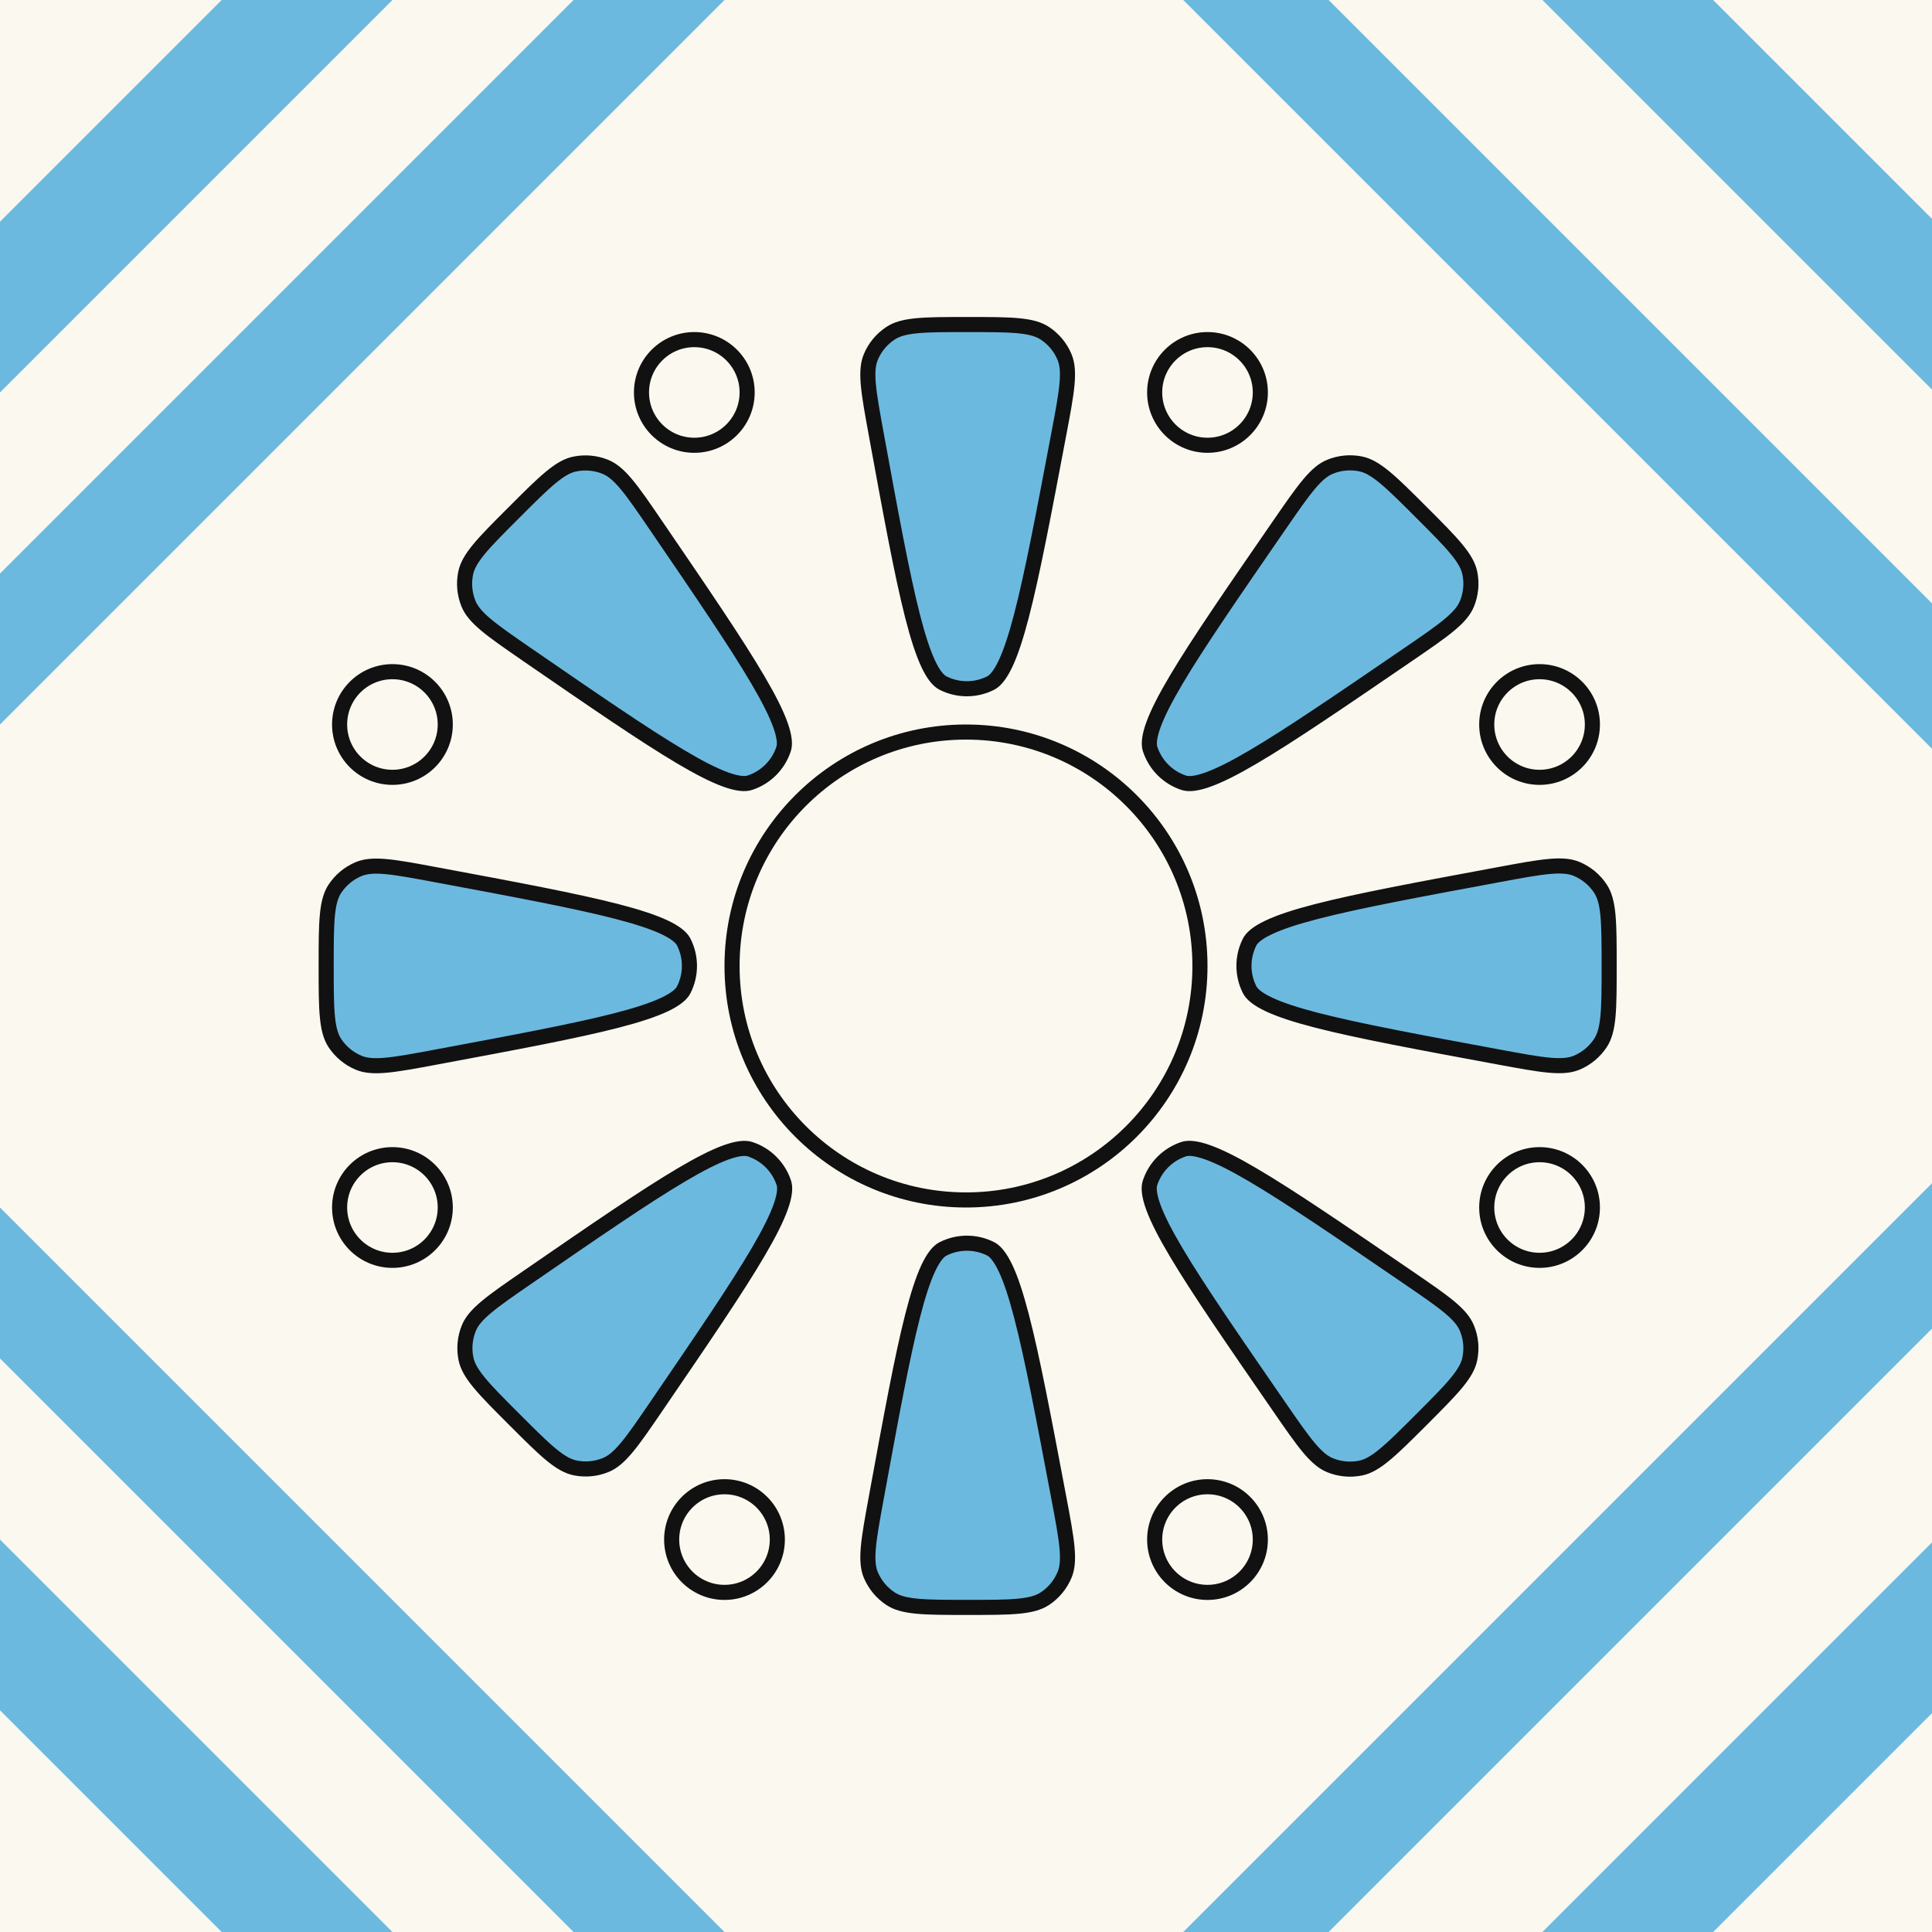
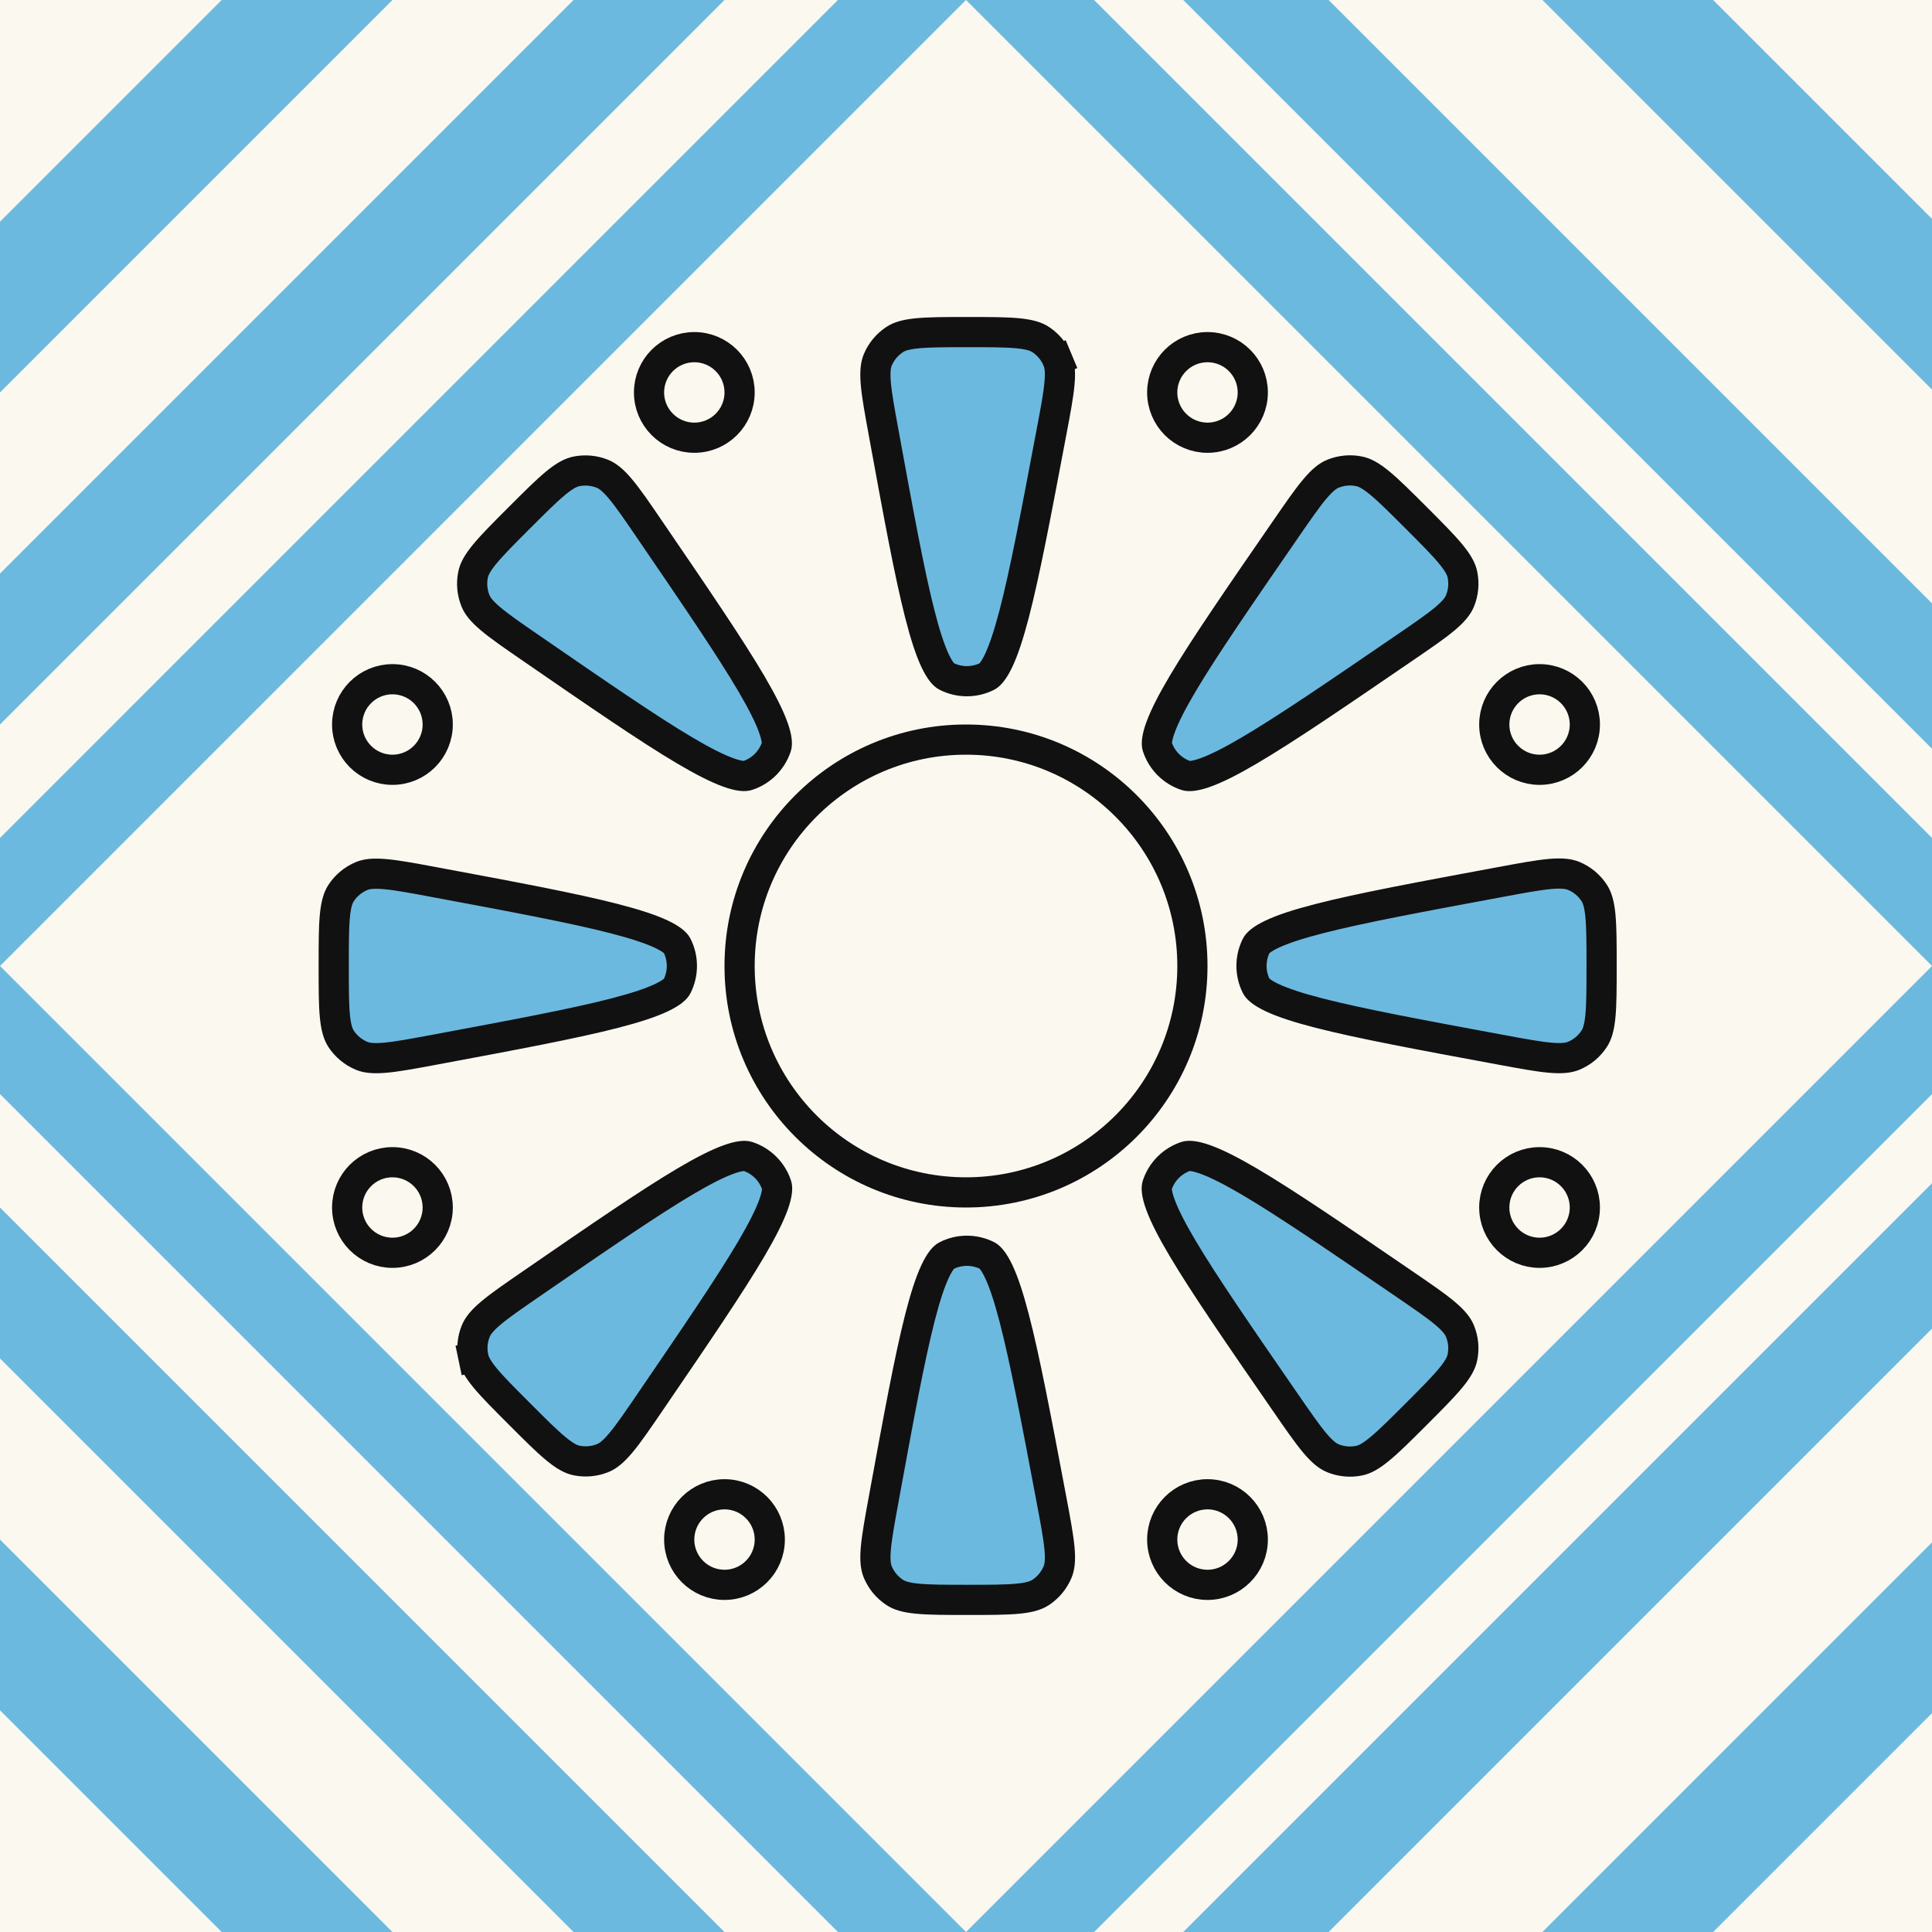
<svg xmlns="http://www.w3.org/2000/svg" width="64" height="64" viewBox="0 0 64 64" fill="none">
-   <g clip-path="url(#clip0_379_412)">
+   <g clip-path="url(#clip0_400_2536)">
    <rect width="64" height="64" fill="#FBF8EF" />
    <rect x="-21.828" y="32" width="76.191" height="76.191" transform="rotate(-45 -21.8284 32)" fill="#FBF8EF" />
    <rect x="-21.828" y="32" width="76.191" height="76.191" transform="rotate(-45 -21.8284 32)" stroke="#6CB9E0" stroke-width="4" />
    <rect width="62.941" height="62.941" transform="translate(-13 32) rotate(-45)" fill="#6CB9E0" />
    <rect width="56" height="56" transform="translate(-8 32) rotate(-45)" fill="#FBF8EF" />
    <path d="M32 24L32.791 29.048L36 25.072L34.161 29.839L38.928 28L34.952 31.209L40 32L34.952 32.791L38.928 36L34.161 34.161L36 38.928L32.791 34.952L32 40L31.209 34.952L28 38.928L29.839 34.161L25.072 36L29.048 32.791L24 32L29.048 31.209L25.072 28L29.839 29.839L28 25.072L31.209 29.048L32 24Z" fill="#FBF8EF" />
-     <path d="M49.668 35.019C46.996 34.524 45.005 34.155 43.626 33.8C42.936 33.622 42.412 33.451 42.037 33.275C41.654 33.095 41.468 32.929 41.395 32.784C41.145 32.288 41.145 31.703 41.395 31.207C41.468 31.063 41.654 30.896 42.036 30.717C42.411 30.54 42.935 30.369 43.626 30.191C45.005 29.836 46.995 29.466 49.667 28.97C50.391 28.835 50.916 28.738 51.33 28.702C51.741 28.665 52.011 28.693 52.233 28.786C52.553 28.921 52.826 29.148 53.017 29.438C53.149 29.639 53.225 29.9 53.265 30.31C53.304 30.724 53.305 31.258 53.305 31.994C53.305 32.73 53.304 33.264 53.265 33.678C53.225 34.088 53.149 34.349 53.017 34.55C52.826 34.84 52.553 35.067 52.233 35.202C52.012 35.295 51.741 35.322 51.331 35.286C50.917 35.25 50.392 35.153 49.668 35.019Z" fill="#6CB9E0" stroke="#111111" stroke-width="0.5" />
-     <path d="M10.805 31.997C10.805 31.262 10.805 30.729 10.845 30.316C10.884 29.907 10.96 29.646 11.091 29.445C11.283 29.153 11.557 28.925 11.88 28.79C12.101 28.698 12.371 28.671 12.781 28.707C13.194 28.744 13.719 28.842 14.441 28.977C17.091 29.471 19.066 29.84 20.434 30.194C21.119 30.371 21.639 30.542 22.011 30.717C22.391 30.896 22.576 31.062 22.649 31.206C22.902 31.703 22.902 32.292 22.649 32.789C22.576 32.933 22.391 33.099 22.011 33.278C21.639 33.453 21.119 33.624 20.434 33.801C19.065 34.155 17.091 34.523 14.441 35.018C13.719 35.153 13.194 35.25 12.781 35.287C12.371 35.324 12.101 35.297 11.88 35.204C11.557 35.069 11.283 34.841 11.091 34.549C10.96 34.349 10.884 34.088 10.845 33.678C10.805 33.265 10.805 32.732 10.805 31.997Z" fill="#6CB9E0" stroke="#111111" stroke-width="0.5" />
-     <path d="M35.071 14.396C34.568 17.056 34.193 19.037 33.834 20.41C33.655 21.096 33.483 21.618 33.306 21.991C33.125 22.372 32.959 22.557 32.814 22.629C32.317 22.879 31.73 22.878 31.234 22.625C31.09 22.551 30.924 22.365 30.746 21.983C30.572 21.609 30.402 21.087 30.227 20.399C29.876 19.024 29.513 17.041 29.026 14.379C28.894 13.657 28.799 13.133 28.763 12.721C28.728 12.311 28.756 12.042 28.849 11.821C28.984 11.5 29.212 11.227 29.503 11.037C29.703 10.905 29.963 10.83 30.373 10.79C30.785 10.751 31.317 10.751 32.05 10.751C32.788 10.751 33.323 10.751 33.737 10.791C34.148 10.83 34.41 10.907 34.611 11.039C34.902 11.231 35.13 11.505 35.264 11.827C35.356 12.049 35.383 12.32 35.345 12.732C35.307 13.146 35.208 13.672 35.071 14.396Z" fill="#6CB9E0" stroke="#111111" stroke-width="0.5" />
-     <path d="M32.051 53.247C31.317 53.247 30.785 53.247 30.373 53.207C29.964 53.168 29.703 53.092 29.503 52.961C29.212 52.77 28.985 52.497 28.849 52.177C28.756 51.956 28.729 51.686 28.764 51.277C28.799 50.864 28.895 50.34 29.027 49.619C29.515 46.957 29.878 44.974 30.229 43.599C30.404 42.911 30.574 42.389 30.748 42.014C30.927 41.633 31.092 41.447 31.236 41.373C31.732 41.121 32.319 41.119 32.816 41.369C32.961 41.441 33.127 41.627 33.308 42.007C33.485 42.38 33.657 42.902 33.836 43.589C34.195 44.962 34.569 46.943 35.072 49.602C35.209 50.326 35.308 50.852 35.346 51.266C35.383 51.678 35.357 51.949 35.264 52.171C35.13 52.493 34.903 52.767 34.611 52.959C34.41 53.091 34.149 53.168 33.737 53.207C33.324 53.247 32.788 53.247 32.051 53.247Z" fill="#6CB9E0" stroke="#111111" stroke-width="0.5" />
-     <path d="M46.645 21.683C44.404 23.215 42.735 24.357 41.508 25.077C40.894 25.438 40.403 25.686 40.013 25.825C39.616 25.968 39.366 25.981 39.213 25.93C38.685 25.756 38.272 25.34 38.099 24.812C38.049 24.659 38.064 24.409 38.208 24.012C38.349 23.623 38.599 23.133 38.962 22.52C39.687 21.297 40.836 19.632 42.377 17.398C42.794 16.793 43.097 16.355 43.364 16.038C43.629 15.723 43.839 15.551 44.062 15.461C44.383 15.33 44.736 15.298 45.076 15.368C45.311 15.417 45.549 15.548 45.867 15.81C46.187 16.073 46.564 16.45 47.083 16.97C47.605 17.491 47.983 17.869 48.247 18.19C48.51 18.509 48.641 18.748 48.69 18.984C48.76 19.324 48.727 19.678 48.595 20C48.504 20.223 48.331 20.434 48.014 20.698C47.695 20.965 47.253 21.267 46.645 21.683Z" fill="#6CB9E0" stroke="#111111" stroke-width="0.5" />
-     <path d="M17.036 47.02C16.517 46.501 16.141 46.125 15.878 45.805C15.616 45.488 15.486 45.251 15.437 45.016C15.366 44.675 15.398 44.32 15.53 43.997C15.62 43.775 15.792 43.565 16.107 43.301C16.424 43.034 16.862 42.732 17.466 42.316C19.689 40.785 21.345 39.645 22.563 38.925C23.172 38.564 23.66 38.316 24.048 38.175C24.442 38.033 24.691 38.018 24.844 38.068C25.375 38.24 25.791 38.655 25.966 39.185C26.016 39.338 26.003 39.587 25.861 39.982C25.723 40.37 25.476 40.859 25.118 41.47C24.403 42.691 23.269 44.351 21.747 46.58C21.332 47.188 21.03 47.629 20.765 47.948C20.5 48.265 20.291 48.438 20.068 48.529C19.745 48.663 19.39 48.696 19.047 48.625C18.812 48.576 18.574 48.445 18.255 48.183C17.935 47.919 17.557 47.541 17.036 47.02Z" fill="#6CB9E0" stroke="#111111" stroke-width="0.5" />
-     <path d="M21.738 17.417C23.26 19.646 24.394 21.307 25.109 22.528C25.468 23.139 25.714 23.628 25.853 24.016C25.994 24.412 26.008 24.66 25.957 24.814C25.782 25.343 25.366 25.758 24.836 25.93C24.682 25.98 24.434 25.966 24.039 25.823C23.651 25.683 23.163 25.434 22.554 25.073C21.336 24.352 19.68 23.212 17.456 21.681C16.852 21.264 16.414 20.962 16.097 20.696C15.782 20.431 15.611 20.221 15.52 20C15.388 19.677 15.356 19.322 15.427 18.981C15.476 18.746 15.606 18.508 15.868 18.191C16.131 17.872 16.508 17.495 17.027 16.977C17.547 16.456 17.925 16.078 18.246 15.814C18.564 15.551 18.803 15.42 19.038 15.372C19.38 15.301 19.736 15.334 20.059 15.467C20.281 15.559 20.491 15.731 20.755 16.048C21.021 16.367 21.323 16.809 21.738 17.417Z" fill="#6CB9E0" stroke="#111111" stroke-width="0.5" />
-     <path d="M47.083 47.03C46.563 47.549 46.186 47.926 45.866 48.189C45.549 48.451 45.311 48.582 45.076 48.631C44.736 48.701 44.383 48.669 44.061 48.538C43.839 48.448 43.628 48.277 43.363 47.962C43.096 47.645 42.793 47.206 42.376 46.602C40.834 44.367 39.685 42.702 38.959 41.478C38.596 40.866 38.345 40.375 38.204 39.986C38.06 39.589 38.045 39.34 38.095 39.186C38.268 38.658 38.681 38.243 39.208 38.068C39.362 38.017 39.611 38.03 40.009 38.173C40.398 38.312 40.891 38.56 41.504 38.921C42.732 39.642 44.402 40.783 46.643 42.315C47.252 42.732 47.694 43.034 48.013 43.3C48.331 43.565 48.503 43.776 48.594 43.998C48.727 44.32 48.76 44.674 48.689 45.015C48.641 45.251 48.51 45.49 48.247 45.809C47.982 46.13 47.604 46.508 47.083 47.03Z" fill="#6CB9E0" stroke="#111111" stroke-width="0.5" />
-     <rect x="24.25" y="24.25" width="15.5" height="15.5" rx="7.75" fill="#FBF8EF" stroke="#111111" stroke-width="0.5" />
-     <rect x="49.25" y="22.25" width="3.5" height="3.5" rx="1.75" fill="#FBF8EF" stroke="#111111" stroke-width="0.5" />
-     <rect x="49.25" y="38.25" width="3.5" height="3.5" rx="1.75" fill="#FBF8EF" stroke="#111111" stroke-width="0.5" />
-     <rect x="38.25" y="49.25" width="3.5" height="3.5" rx="1.75" fill="#FBF8EF" stroke="#111111" stroke-width="0.5" />
-     <rect x="22.25" y="49.25" width="3.5" height="3.5" rx="1.75" fill="#FBF8EF" stroke="#111111" stroke-width="0.5" />
-     <rect x="11.25" y="38.25" width="3.5" height="3.5" rx="1.75" fill="#FBF8EF" stroke="#111111" stroke-width="0.5" />
-     <rect x="11.25" y="22.25" width="3.5" height="3.5" rx="1.75" fill="#FBF8EF" stroke="#111111" stroke-width="0.5" />
-     <rect x="21.25" y="11.25" width="3.5" height="3.5" rx="1.75" fill="#FBF8EF" stroke="#111111" stroke-width="0.5" />
-     <rect x="38.25" y="11.25" width="3.5" height="3.5" rx="1.75" fill="#FBF8EF" stroke="#111111" stroke-width="0.5" />
+     <rect x="-2.121" y="32" width="48.255" height="48.255" transform="rotate(-45 -2.12132 32)" fill="#FBF8EF" />
+     <rect x="-2.121" y="32" width="48.255" height="48.255" transform="rotate(-45 -2.12132 32)" stroke="#6CB9E0" stroke-width="3" />
+     <path d="M32.93 24L33.721 29.048L36.93 25.072L35.09 29.839L39.858 28L35.881 31.209L40.93 32L35.881 32.791L39.858 36L35.09 34.161L36.93 38.928L33.721 34.952L32.93 40L32.139 34.952L28.93 38.928L30.769 34.161L26.002 36L29.978 32.791L24.93 32L29.978 31.209L26.002 28L30.769 29.839L28.93 25.072L32.139 29.048L32.93 24Z" fill="#FBF8EF" />
+     <path d="M49.712 29.216C50.441 29.081 50.953 28.986 51.352 28.951C51.745 28.917 51.969 28.947 52.136 29.017C52.411 29.132 52.644 29.327 52.808 29.576C52.908 29.727 52.978 29.942 53.016 30.335C53.054 30.733 53.055 31.254 53.055 31.995C53.055 32.736 53.054 33.256 53.016 33.654C52.978 34.047 52.908 34.262 52.808 34.413C52.645 34.662 52.411 34.857 52.136 34.972C51.969 35.042 51.746 35.072 51.352 35.038C50.953 35.003 50.442 34.909 49.714 34.774C47.037 34.278 45.057 33.91 43.688 33.558C43.003 33.382 42.497 33.215 42.143 33.049C41.775 32.876 41.653 32.74 41.618 32.672C41.404 32.247 41.404 31.746 41.618 31.32C41.652 31.253 41.774 31.117 42.143 30.943C42.496 30.777 43.003 30.61 43.688 30.434C45.057 30.081 47.037 29.713 49.712 29.216Z" fill="#6CB9E0" stroke="#111111" />
+     <path d="M14.395 29.223C17.05 29.718 19.013 30.085 20.371 30.437C21.051 30.613 21.553 30.779 21.905 30.944C22.27 31.116 22.392 31.252 22.426 31.319C22.643 31.746 22.642 32.25 22.426 32.677C22.392 32.744 22.27 32.88 21.904 33.052C21.553 33.218 21.051 33.383 20.371 33.559C19.013 33.911 17.049 34.277 14.395 34.773C13.668 34.908 13.157 35.003 12.759 35.038C12.366 35.073 12.143 35.044 11.976 34.974C11.7 34.858 11.464 34.663 11.3 34.413C11.201 34.261 11.131 34.047 11.093 33.655C11.055 33.257 11.055 32.737 11.055 31.998C11.055 31.258 11.055 30.739 11.093 30.341C11.131 29.948 11.201 29.734 11.3 29.583C11.464 29.332 11.7 29.137 11.976 29.021C12.143 28.951 12.366 28.922 12.759 28.957C13.158 28.992 13.668 29.087 14.395 29.223Z" fill="#6CB9E0" stroke="#111111" />
+     <path d="M29.272 14.334C29.139 13.607 29.046 13.098 29.012 12.7C28.979 12.308 29.009 12.085 29.079 11.918C29.195 11.643 29.39 11.41 29.64 11.246C29.791 11.147 30.005 11.077 30.396 11.04C30.794 11.002 31.312 11.001 32.05 11.001C32.793 11.001 33.314 11.002 33.713 11.04C34.107 11.078 34.322 11.148 34.473 11.248C34.723 11.412 34.918 11.648 35.033 11.924L35.495 11.731L35.033 11.924C35.103 12.091 35.133 12.315 35.096 12.709C35.06 13.109 34.964 13.621 34.825 14.35C34.322 17.014 33.949 18.984 33.593 20.347C33.414 21.028 33.247 21.532 33.08 21.884C32.906 22.251 32.77 22.372 32.702 22.406C32.276 22.62 31.773 22.619 31.348 22.402C31.28 22.368 31.145 22.245 30.973 21.878C30.808 21.525 30.643 21.02 30.469 20.337C30.121 18.973 29.76 17 29.272 14.334Z" fill="#6CB9E0" stroke="#111111" />
+     <path d="M29.273 49.664C29.761 46.998 30.123 45.026 30.471 43.661C30.645 42.978 30.81 42.474 30.975 42.121C31.147 41.753 31.282 41.631 31.35 41.597C31.775 41.38 32.278 41.379 32.704 41.593C32.772 41.627 32.908 41.748 33.082 42.115C33.249 42.467 33.416 42.971 33.594 43.653C33.95 45.015 34.323 46.985 34.826 49.649C34.964 50.378 35.06 50.89 35.097 51.29C35.133 51.684 35.103 51.907 35.034 52.075C34.918 52.351 34.723 52.587 34.474 52.751C34.322 52.851 34.108 52.921 33.714 52.959C33.314 52.997 32.793 52.998 32.051 52.998C31.312 52.998 30.794 52.997 30.397 52.959C30.005 52.922 29.791 52.852 29.64 52.752C29.391 52.589 29.196 52.355 29.08 52.08C29.009 51.913 28.979 51.691 29.013 51.298C29.047 50.901 29.14 50.391 29.273 49.664Z" fill="#6CB9E0" stroke="#111111" />
+     <path d="M42.583 17.54C43.002 16.932 43.297 16.505 43.555 16.199C43.809 15.897 43.988 15.761 44.156 15.693C44.431 15.581 44.734 15.553 45.026 15.614C45.203 15.65 45.404 15.752 45.708 16.003C46.016 16.257 46.383 16.624 46.907 17.147C47.431 17.672 47.799 18.04 48.054 18.35C48.306 18.655 48.408 18.856 48.445 19.034C48.505 19.327 48.477 19.63 48.364 19.906C48.295 20.074 48.157 20.253 47.854 20.507C47.546 20.764 47.116 21.058 46.503 21.477C44.259 23.012 42.599 24.147 41.381 24.862C40.772 25.22 40.296 25.459 39.929 25.59C39.546 25.727 39.363 25.717 39.291 25.693C38.839 25.544 38.485 25.188 38.337 24.735C38.313 24.663 38.304 24.48 38.443 24.098C38.576 23.731 38.817 23.256 39.177 22.648C39.897 21.434 41.039 19.778 42.583 17.54Z" fill="#6CB9E0" stroke="#111111" />
+     <path d="M17.608 42.522C19.834 40.989 21.482 39.855 22.69 39.14C23.295 38.782 23.767 38.543 24.133 38.411C24.513 38.273 24.695 38.282 24.767 38.306C25.222 38.454 25.579 38.809 25.728 39.263C25.752 39.335 25.762 39.517 25.626 39.898C25.495 40.264 25.258 40.737 24.903 41.344C24.192 42.555 23.065 44.207 21.541 46.439C21.123 47.051 20.829 47.481 20.573 47.788C20.32 48.092 20.141 48.229 19.973 48.298C19.696 48.412 19.391 48.441 19.098 48.38C18.92 48.343 18.719 48.242 18.415 47.99C18.105 47.735 17.737 47.368 17.213 46.843C16.691 46.321 16.325 45.954 16.07 45.646C15.82 45.343 15.718 45.142 15.681 44.965L15.192 45.067L15.681 44.965C15.62 44.672 15.648 44.368 15.761 44.092C15.83 43.924 15.966 43.745 16.267 43.492C16.573 43.235 17 42.941 17.608 42.522Z" fill="#6CB9E0" stroke="#111111" />
+     <path d="M17.598 21.474C16.99 21.056 16.563 20.761 16.258 20.504C15.956 20.251 15.82 20.072 15.752 19.905C15.639 19.628 15.611 19.324 15.672 19.032C15.709 18.854 15.81 18.654 16.061 18.35C16.315 18.042 16.681 17.675 17.203 17.153C17.728 16.629 18.096 16.261 18.405 16.006C18.71 15.755 18.911 15.653 19.089 15.616C19.382 15.556 19.687 15.584 19.964 15.698C20.131 15.767 20.31 15.905 20.563 16.208C20.82 16.516 21.113 16.945 21.531 17.558C23.056 19.791 24.183 21.443 24.894 22.654C25.249 23.261 25.487 23.734 25.617 24.1C25.753 24.481 25.743 24.663 25.72 24.735C25.57 25.189 25.213 25.545 24.759 25.692C24.686 25.716 24.504 25.725 24.124 25.587C23.759 25.455 23.286 25.216 22.681 24.858C21.472 24.143 19.825 23.008 17.598 21.474Z" fill="#6CB9E0" stroke="#111111" />
+     <path d="M42.582 46.46C41.037 44.221 39.894 42.565 39.174 41.35C38.813 40.742 38.572 40.267 38.439 39.9C38.3 39.518 38.309 39.335 38.333 39.263C38.481 38.81 38.835 38.455 39.287 38.305C39.359 38.281 39.541 38.271 39.924 38.408C40.292 38.539 40.768 38.779 41.378 39.136C42.596 39.852 44.257 40.987 46.502 42.522C47.115 42.941 47.545 43.235 47.853 43.492C48.157 43.746 48.294 43.925 48.363 44.093C48.476 44.369 48.505 44.672 48.444 44.965C48.408 45.143 48.306 45.344 48.054 45.649C47.799 45.959 47.431 46.328 46.906 46.853C46.383 47.376 46.016 47.742 45.707 47.996C45.403 48.247 45.203 48.349 45.025 48.386C44.734 48.446 44.431 48.419 44.156 48.307C43.987 48.238 43.808 48.102 43.554 47.801C43.297 47.495 43.002 47.068 42.582 46.46Z" fill="#6CB9E0" stroke="#111111" />
+     <rect x="24.5" y="24.5" width="15" height="15" rx="7.5" fill="#FBF8EF" stroke="#111111" />
+     <rect x="49.5" y="22.5" width="3" height="3" rx="1.5" fill="#FBF8EF" stroke="#111111" />
+     <rect x="49.5" y="38.5" width="3" height="3" rx="1.5" fill="#FBF8EF" stroke="#111111" />
+     <rect x="38.5" y="49.5" width="3" height="3" rx="1.5" fill="#FBF8EF" stroke="#111111" />
+     <rect x="22.5" y="49.5" width="3" height="3" rx="1.5" fill="#FBF8EF" stroke="#111111" />
+     <rect x="11.5" y="38.5" width="3" height="3" rx="1.5" fill="#FBF8EF" stroke="#111111" />
+     <rect x="11.5" y="22.5" width="3" height="3" rx="1.5" fill="#FBF8EF" stroke="#111111" />
+     <rect x="21.5" y="11.5" width="3" height="3" rx="1.5" fill="#FBF8EF" stroke="#111111" />
+     <rect x="38.5" y="11.5" width="3" height="3" rx="1.5" fill="#FBF8EF" stroke="#111111" />
  </g>
  <defs>
-     <clipPath id="clip0_379_412">
+     <clipPath id="clip0_400_2536">
      <rect width="64" height="64" fill="white" />
    </clipPath>
  </defs>
</svg>
